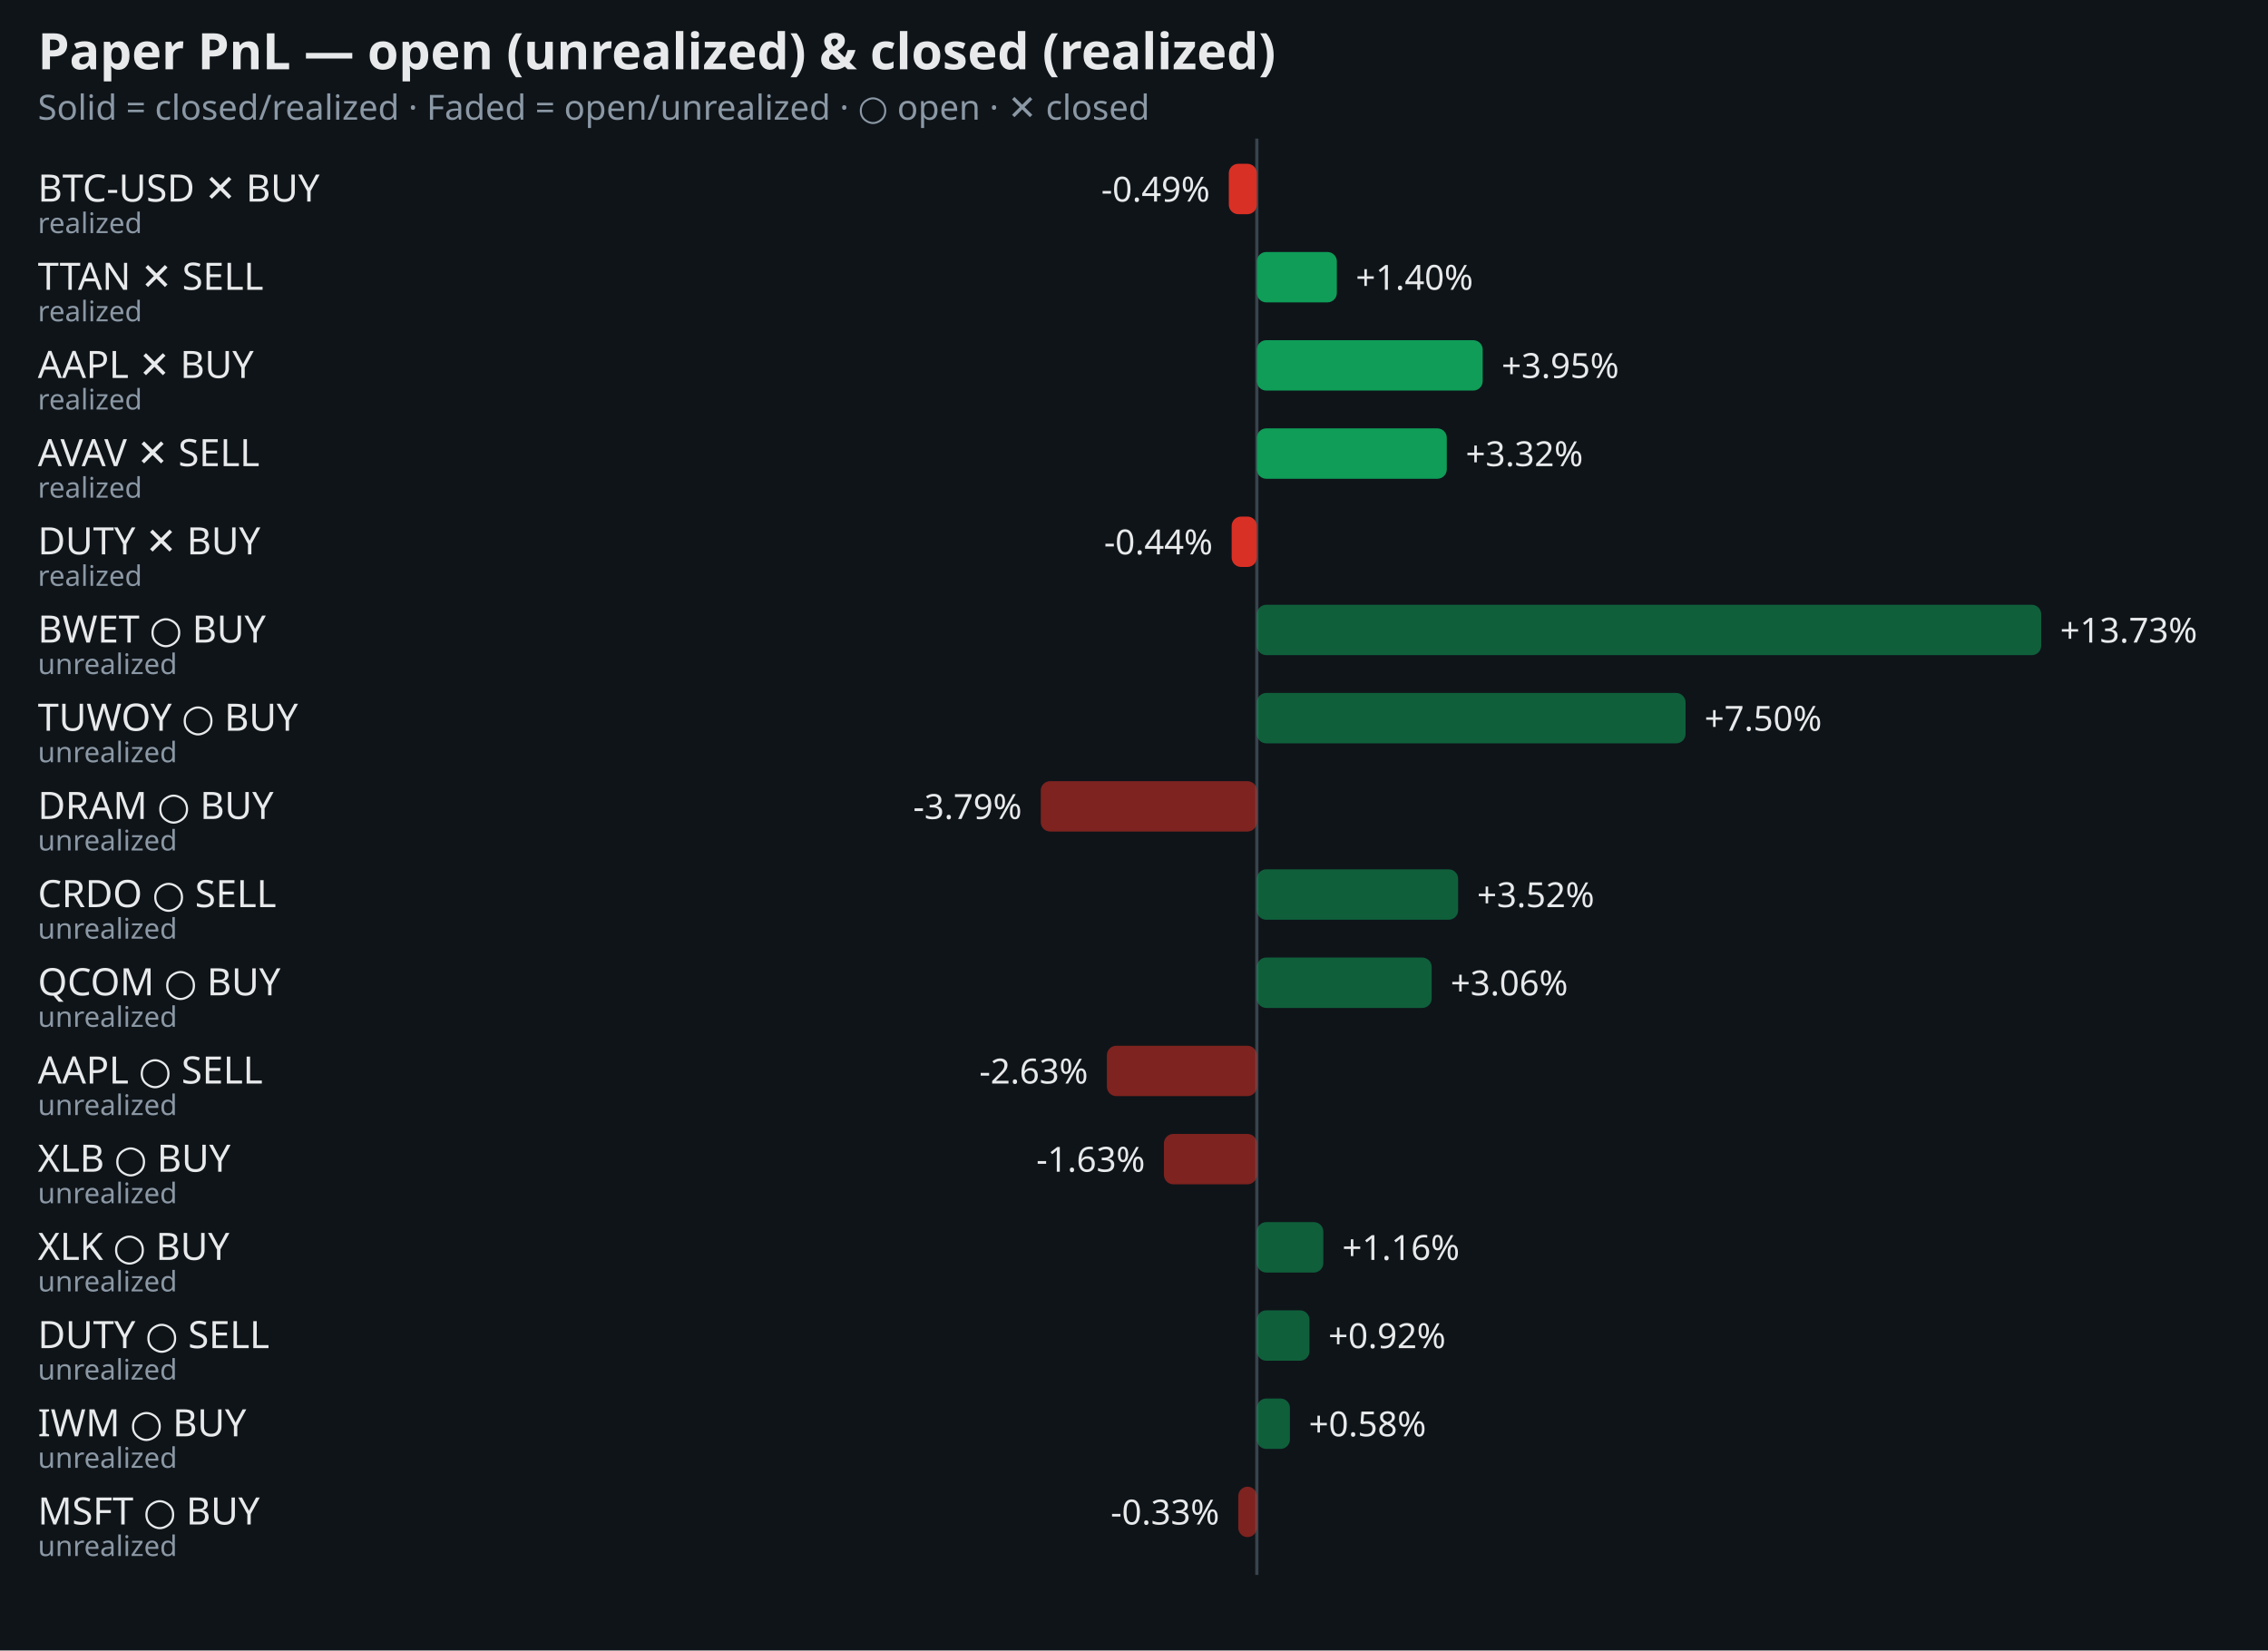
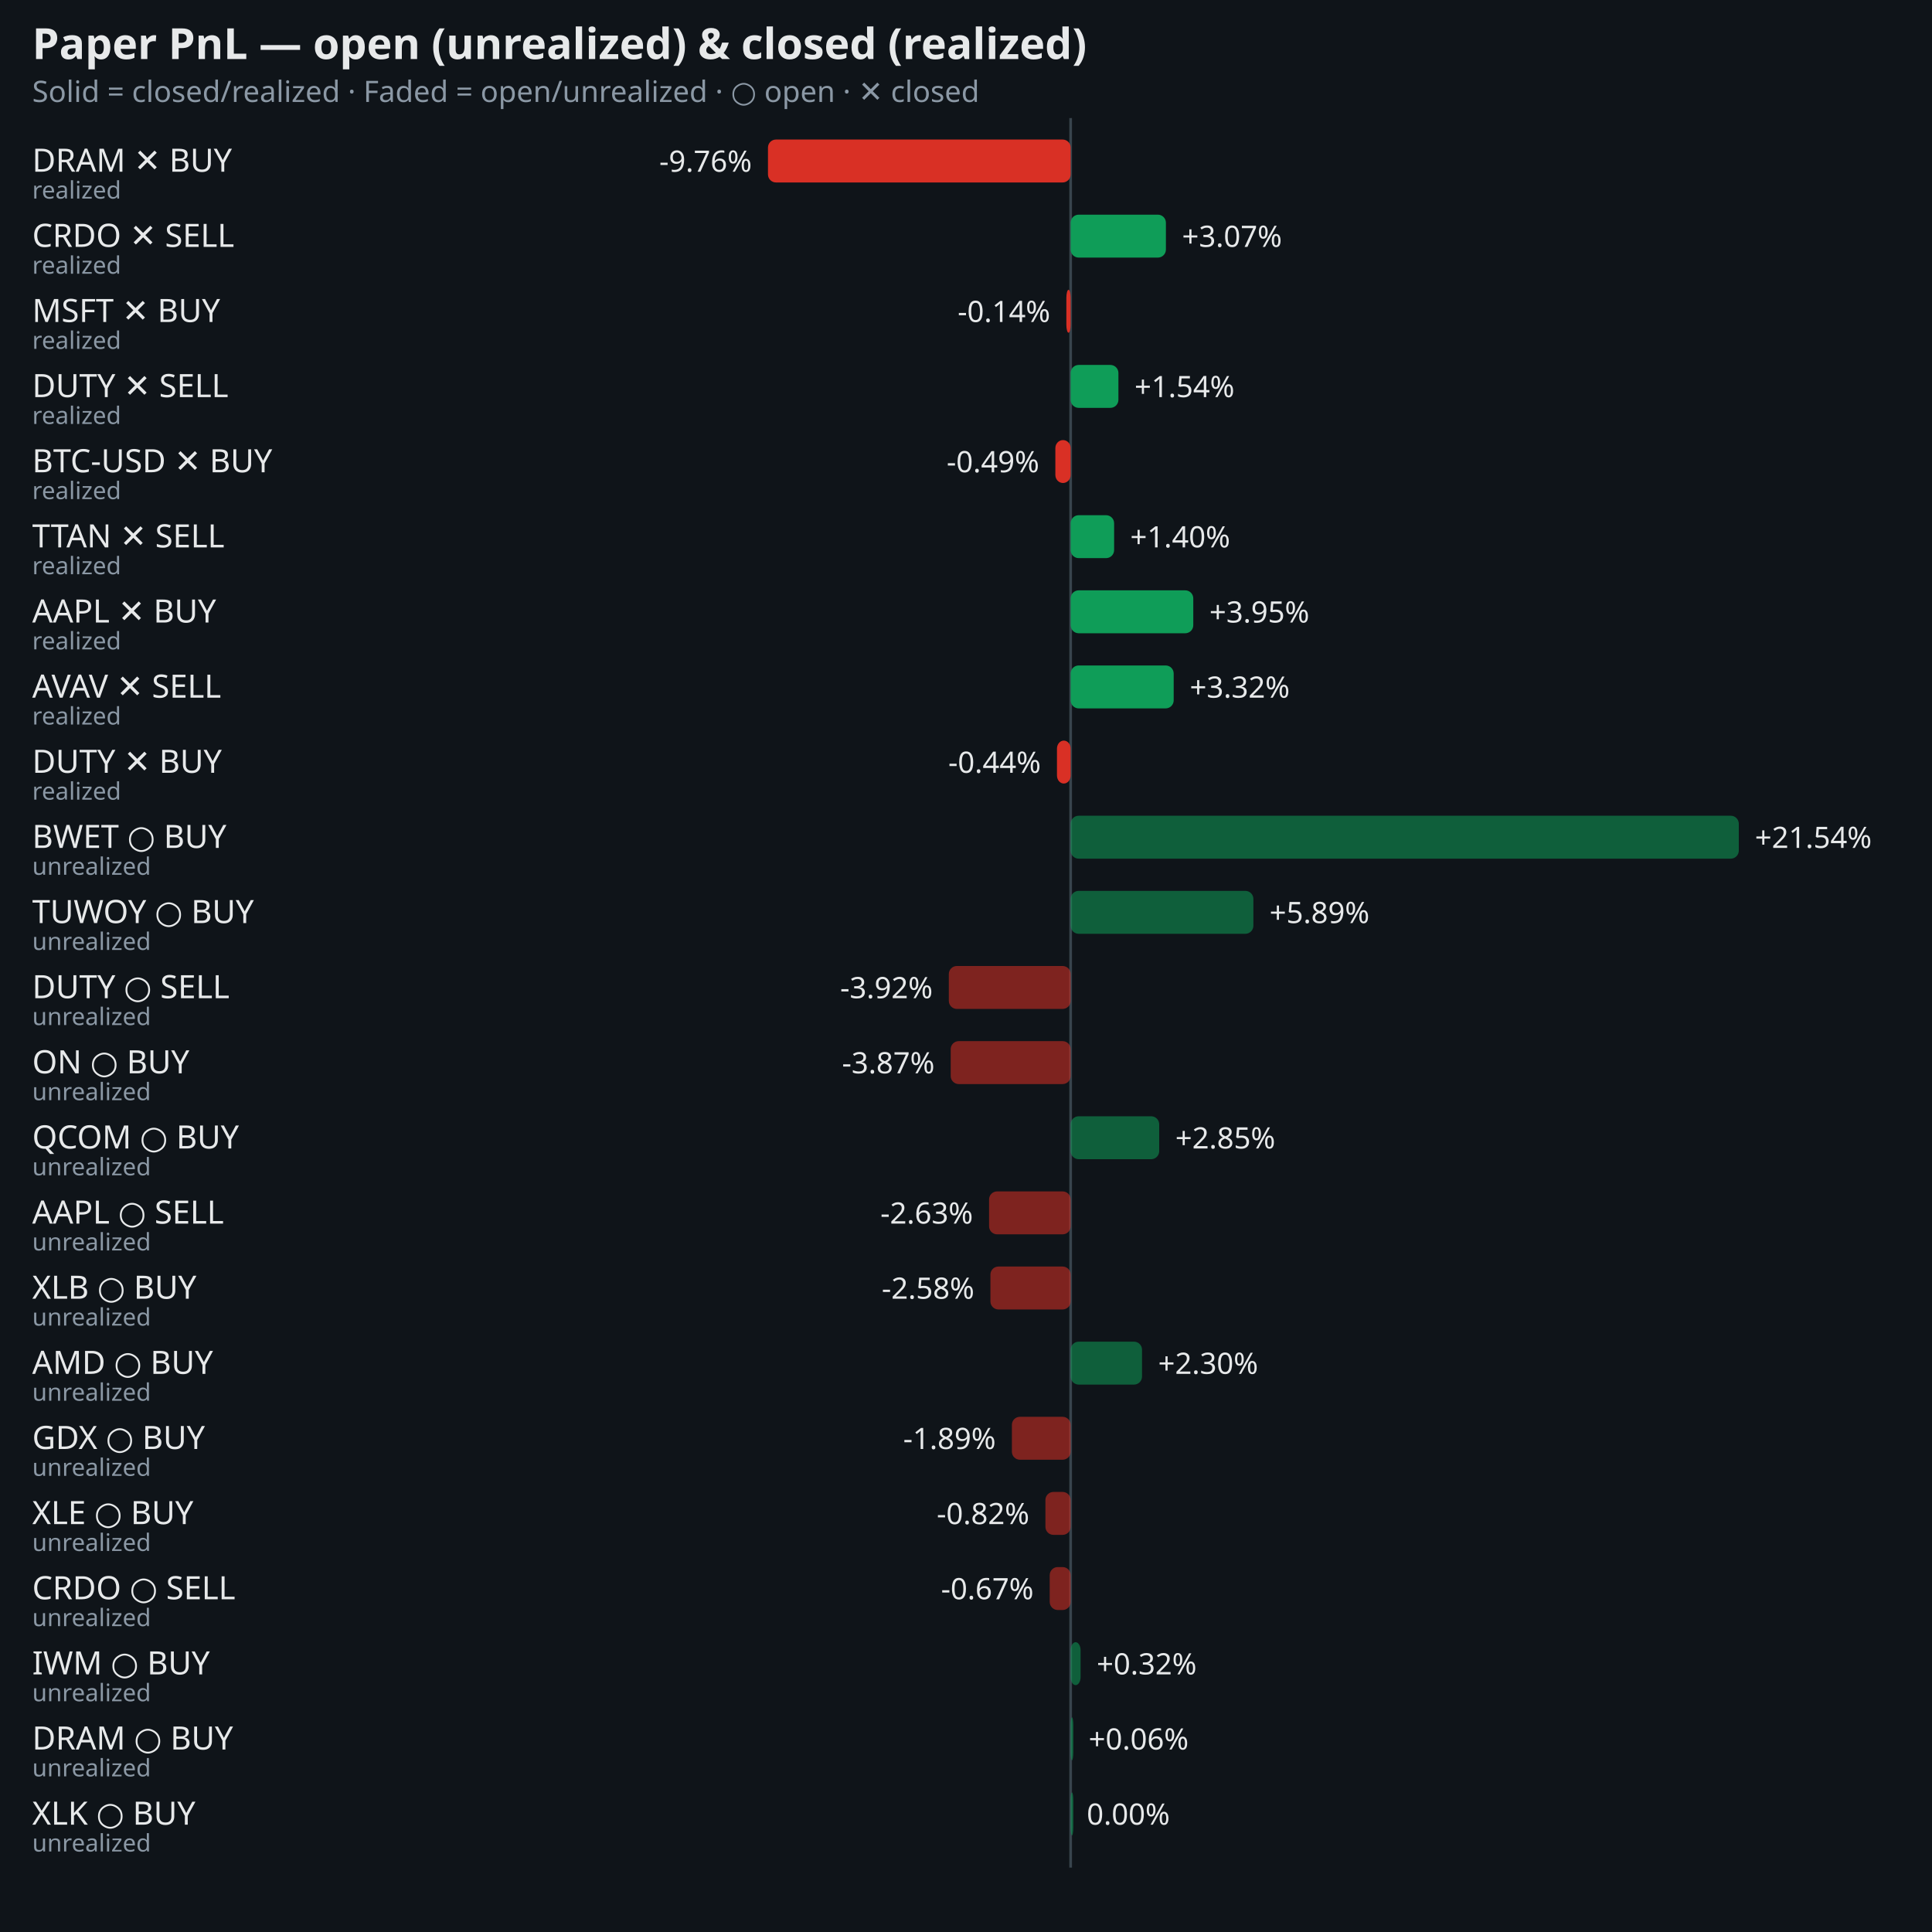
- <svg xmlns="http://www.w3.org/2000/svg" width="720" height="524" viewBox="0 0 720 524">
-   <rect width="720" height="524" fill="#0f1419" />
+ <svg xmlns="http://www.w3.org/2000/svg" width="720" height="720" viewBox="0 0 720 720">
+   <rect width="720" height="720" fill="#0f1419" />
  <text x="12" y="22" fill="#e7e9ea" font-family="ui-sans-serif,system-ui,sans-serif" font-size="16" font-weight="600">Paper PnL — open (unrealized) &amp; closed (realized)</text>
  <text x="12" y="38" fill="#8b98a5" font-family="ui-sans-serif,system-ui,sans-serif" font-size="11">Solid = closed/realized · Faded = open/unrealized · ○ open · ✕ closed</text>
-   <line x1="399" y1="44" x2="399" y2="500" stroke="#38444d" stroke-width="1" />
-   <text x="12" y="64" fill="#e7e9ea" font-family="ui-sans-serif,system-ui,sans-serif" font-size="12">BTC-USD ✕ BUY</text>
+   <line x1="399" y1="44" x2="399" y2="696" stroke="#38444d" stroke-width="1" />
+   <text x="12" y="64" fill="#e7e9ea" font-family="ui-sans-serif,system-ui,sans-serif" font-size="12">DRAM ✕ BUY</text>
  <text x="12" y="74" fill="#8b98a5" font-family="ui-sans-serif,system-ui,sans-serif" font-size="9">realized</text>
-   <rect x="390.1" y="52" width="8.9" height="16" rx="3" fill="#d93025" opacity="1" />
-   <text x="384.1" y="64" text-anchor="end" fill="#e7e9ea" font-family="ui-sans-serif,system-ui,sans-serif" font-size="11">-0.49%</text>
-   <text x="12" y="92" fill="#e7e9ea" font-family="ui-sans-serif,system-ui,sans-serif" font-size="12">TTAN ✕ SELL</text>
+   <rect x="286.2" y="52" width="112.8" height="16" rx="3" fill="#d93025" opacity="1" />
+   <text x="280.2" y="64" text-anchor="end" fill="#e7e9ea" font-family="ui-sans-serif,system-ui,sans-serif" font-size="11">-9.76%</text>
+   <text x="12" y="92" fill="#e7e9ea" font-family="ui-sans-serif,system-ui,sans-serif" font-size="12">CRDO ✕ SELL</text>
  <text x="12" y="102" fill="#8b98a5" font-family="ui-sans-serif,system-ui,sans-serif" font-size="9">realized</text>
-   <rect x="399.0" y="80" width="25.4" height="16" rx="3" fill="#0f9d58" opacity="1" />
-   <text x="430.4" y="92" text-anchor="start" fill="#e7e9ea" font-family="ui-sans-serif,system-ui,sans-serif" font-size="11">+1.40%</text>
-   <text x="12" y="120" fill="#e7e9ea" font-family="ui-sans-serif,system-ui,sans-serif" font-size="12">AAPL ✕ BUY</text>
+   <rect x="399.0" y="80" width="35.5" height="16" rx="3" fill="#0f9d58" opacity="1" />
+   <text x="440.5" y="92" text-anchor="start" fill="#e7e9ea" font-family="ui-sans-serif,system-ui,sans-serif" font-size="11">+3.07%</text>
+   <text x="12" y="120" fill="#e7e9ea" font-family="ui-sans-serif,system-ui,sans-serif" font-size="12">MSFT ✕ BUY</text>
  <text x="12" y="130" fill="#8b98a5" font-family="ui-sans-serif,system-ui,sans-serif" font-size="9">realized</text>
-   <rect x="399.0" y="108" width="71.7" height="16" rx="3" fill="#0f9d58" opacity="1" />
-   <text x="476.7" y="120" text-anchor="start" fill="#e7e9ea" font-family="ui-sans-serif,system-ui,sans-serif" font-size="11">+3.95%</text>
-   <text x="12" y="148" fill="#e7e9ea" font-family="ui-sans-serif,system-ui,sans-serif" font-size="12">AVAV ✕ SELL</text>
+   <rect x="397.4" y="108" width="1.6" height="16" rx="3" fill="#d93025" opacity="1" />
+   <text x="391.4" y="120" text-anchor="end" fill="#e7e9ea" font-family="ui-sans-serif,system-ui,sans-serif" font-size="11">-0.14%</text>
+   <text x="12" y="148" fill="#e7e9ea" font-family="ui-sans-serif,system-ui,sans-serif" font-size="12">DUTY ✕ SELL</text>
  <text x="12" y="158" fill="#8b98a5" font-family="ui-sans-serif,system-ui,sans-serif" font-size="9">realized</text>
-   <rect x="399.0" y="136" width="60.3" height="16" rx="3" fill="#0f9d58" opacity="1" />
-   <text x="465.3" y="148" text-anchor="start" fill="#e7e9ea" font-family="ui-sans-serif,system-ui,sans-serif" font-size="11">+3.32%</text>
-   <text x="12" y="176" fill="#e7e9ea" font-family="ui-sans-serif,system-ui,sans-serif" font-size="12">DUTY ✕ BUY</text>
+   <rect x="399.0" y="136" width="17.8" height="16" rx="3" fill="#0f9d58" opacity="1" />
+   <text x="422.8" y="148" text-anchor="start" fill="#e7e9ea" font-family="ui-sans-serif,system-ui,sans-serif" font-size="11">+1.54%</text>
+   <text x="12" y="176" fill="#e7e9ea" font-family="ui-sans-serif,system-ui,sans-serif" font-size="12">BTC-USD ✕ BUY</text>
  <text x="12" y="186" fill="#8b98a5" font-family="ui-sans-serif,system-ui,sans-serif" font-size="9">realized</text>
-   <rect x="391.0" y="164" width="8.0" height="16" rx="3" fill="#d93025" opacity="1" />
-   <text x="385.0" y="176" text-anchor="end" fill="#e7e9ea" font-family="ui-sans-serif,system-ui,sans-serif" font-size="11">-0.44%</text>
-   <text x="12" y="204" fill="#e7e9ea" font-family="ui-sans-serif,system-ui,sans-serif" font-size="12">BWET ○ BUY</text>
-   <text x="12" y="214" fill="#8b98a5" font-family="ui-sans-serif,system-ui,sans-serif" font-size="9">unrealized</text>
-   <rect x="399.0" y="192" width="249.0" height="16" rx="3" fill="#0f9d58" opacity="0.55" />
-   <text x="654.0" y="204" text-anchor="start" fill="#e7e9ea" font-family="ui-sans-serif,system-ui,sans-serif" font-size="11">+13.73%</text>
-   <text x="12" y="232" fill="#e7e9ea" font-family="ui-sans-serif,system-ui,sans-serif" font-size="12">TUWOY ○ BUY</text>
-   <text x="12" y="242" fill="#8b98a5" font-family="ui-sans-serif,system-ui,sans-serif" font-size="9">unrealized</text>
-   <rect x="399.0" y="220" width="136.1" height="16" rx="3" fill="#0f9d58" opacity="0.55" />
-   <text x="541.1" y="232" text-anchor="start" fill="#e7e9ea" font-family="ui-sans-serif,system-ui,sans-serif" font-size="11">+7.50%</text>
-   <text x="12" y="260" fill="#e7e9ea" font-family="ui-sans-serif,system-ui,sans-serif" font-size="12">DRAM ○ BUY</text>
-   <text x="12" y="270" fill="#8b98a5" font-family="ui-sans-serif,system-ui,sans-serif" font-size="9">unrealized</text>
-   <rect x="330.4" y="248" width="68.6" height="16" rx="3" fill="#d93025" opacity="0.55" />
-   <text x="324.4" y="260" text-anchor="end" fill="#e7e9ea" font-family="ui-sans-serif,system-ui,sans-serif" font-size="11">-3.79%</text>
-   <text x="12" y="288" fill="#e7e9ea" font-family="ui-sans-serif,system-ui,sans-serif" font-size="12">CRDO ○ SELL</text>
-   <text x="12" y="298" fill="#8b98a5" font-family="ui-sans-serif,system-ui,sans-serif" font-size="9">unrealized</text>
-   <rect x="399.0" y="276" width="63.9" height="16" rx="3" fill="#0f9d58" opacity="0.55" />
-   <text x="468.9" y="288" text-anchor="start" fill="#e7e9ea" font-family="ui-sans-serif,system-ui,sans-serif" font-size="11">+3.52%</text>
-   <text x="12" y="316" fill="#e7e9ea" font-family="ui-sans-serif,system-ui,sans-serif" font-size="12">QCOM ○ BUY</text>
+   <rect x="393.3" y="164" width="5.7" height="16" rx="3" fill="#d93025" opacity="1" />
+   <text x="387.3" y="176" text-anchor="end" fill="#e7e9ea" font-family="ui-sans-serif,system-ui,sans-serif" font-size="11">-0.49%</text>
+   <text x="12" y="204" fill="#e7e9ea" font-family="ui-sans-serif,system-ui,sans-serif" font-size="12">TTAN ✕ SELL</text>
+   <text x="12" y="214" fill="#8b98a5" font-family="ui-sans-serif,system-ui,sans-serif" font-size="9">realized</text>
+   <rect x="399.0" y="192" width="16.2" height="16" rx="3" fill="#0f9d58" opacity="1" />
+   <text x="421.2" y="204" text-anchor="start" fill="#e7e9ea" font-family="ui-sans-serif,system-ui,sans-serif" font-size="11">+1.40%</text>
+   <text x="12" y="232" fill="#e7e9ea" font-family="ui-sans-serif,system-ui,sans-serif" font-size="12">AAPL ✕ BUY</text>
+   <text x="12" y="242" fill="#8b98a5" font-family="ui-sans-serif,system-ui,sans-serif" font-size="9">realized</text>
+   <rect x="399.0" y="220" width="45.7" height="16" rx="3" fill="#0f9d58" opacity="1" />
+   <text x="450.7" y="232" text-anchor="start" fill="#e7e9ea" font-family="ui-sans-serif,system-ui,sans-serif" font-size="11">+3.95%</text>
+   <text x="12" y="260" fill="#e7e9ea" font-family="ui-sans-serif,system-ui,sans-serif" font-size="12">AVAV ✕ SELL</text>
+   <text x="12" y="270" fill="#8b98a5" font-family="ui-sans-serif,system-ui,sans-serif" font-size="9">realized</text>
+   <rect x="399.0" y="248" width="38.4" height="16" rx="3" fill="#0f9d58" opacity="1" />
+   <text x="443.4" y="260" text-anchor="start" fill="#e7e9ea" font-family="ui-sans-serif,system-ui,sans-serif" font-size="11">+3.32%</text>
+   <text x="12" y="288" fill="#e7e9ea" font-family="ui-sans-serif,system-ui,sans-serif" font-size="12">DUTY ✕ BUY</text>
+   <text x="12" y="298" fill="#8b98a5" font-family="ui-sans-serif,system-ui,sans-serif" font-size="9">realized</text>
+   <rect x="393.9" y="276" width="5.1" height="16" rx="3" fill="#d93025" opacity="1" />
+   <text x="387.9" y="288" text-anchor="end" fill="#e7e9ea" font-family="ui-sans-serif,system-ui,sans-serif" font-size="11">-0.44%</text>
+   <text x="12" y="316" fill="#e7e9ea" font-family="ui-sans-serif,system-ui,sans-serif" font-size="12">BWET ○ BUY</text>
  <text x="12" y="326" fill="#8b98a5" font-family="ui-sans-serif,system-ui,sans-serif" font-size="9">unrealized</text>
-   <rect x="399.0" y="304" width="55.5" height="16" rx="3" fill="#0f9d58" opacity="0.55" />
-   <text x="460.5" y="316" text-anchor="start" fill="#e7e9ea" font-family="ui-sans-serif,system-ui,sans-serif" font-size="11">+3.06%</text>
-   <text x="12" y="344" fill="#e7e9ea" font-family="ui-sans-serif,system-ui,sans-serif" font-size="12">AAPL ○ SELL</text>
+   <rect x="399.0" y="304" width="249.0" height="16" rx="3" fill="#0f9d58" opacity="0.55" />
+   <text x="654.0" y="316" text-anchor="start" fill="#e7e9ea" font-family="ui-sans-serif,system-ui,sans-serif" font-size="11">+21.54%</text>
+   <text x="12" y="344" fill="#e7e9ea" font-family="ui-sans-serif,system-ui,sans-serif" font-size="12">TUWOY ○ BUY</text>
  <text x="12" y="354" fill="#8b98a5" font-family="ui-sans-serif,system-ui,sans-serif" font-size="9">unrealized</text>
-   <rect x="351.4" y="332" width="47.6" height="16" rx="3" fill="#d93025" opacity="0.55" />
-   <text x="345.4" y="344" text-anchor="end" fill="#e7e9ea" font-family="ui-sans-serif,system-ui,sans-serif" font-size="11">-2.63%</text>
-   <text x="12" y="372" fill="#e7e9ea" font-family="ui-sans-serif,system-ui,sans-serif" font-size="12">XLB ○ BUY</text>
+   <rect x="399.0" y="332" width="68.1" height="16" rx="3" fill="#0f9d58" opacity="0.55" />
+   <text x="473.1" y="344" text-anchor="start" fill="#e7e9ea" font-family="ui-sans-serif,system-ui,sans-serif" font-size="11">+5.89%</text>
+   <text x="12" y="372" fill="#e7e9ea" font-family="ui-sans-serif,system-ui,sans-serif" font-size="12">DUTY ○ SELL</text>
  <text x="12" y="382" fill="#8b98a5" font-family="ui-sans-serif,system-ui,sans-serif" font-size="9">unrealized</text>
-   <rect x="369.5" y="360" width="29.5" height="16" rx="3" fill="#d93025" opacity="0.55" />
-   <text x="363.5" y="372" text-anchor="end" fill="#e7e9ea" font-family="ui-sans-serif,system-ui,sans-serif" font-size="11">-1.63%</text>
-   <text x="12" y="400" fill="#e7e9ea" font-family="ui-sans-serif,system-ui,sans-serif" font-size="12">XLK ○ BUY</text>
+   <rect x="353.6" y="360" width="45.4" height="16" rx="3" fill="#d93025" opacity="0.55" />
+   <text x="347.6" y="372" text-anchor="end" fill="#e7e9ea" font-family="ui-sans-serif,system-ui,sans-serif" font-size="11">-3.92%</text>
+   <text x="12" y="400" fill="#e7e9ea" font-family="ui-sans-serif,system-ui,sans-serif" font-size="12">ON ○ BUY</text>
  <text x="12" y="410" fill="#8b98a5" font-family="ui-sans-serif,system-ui,sans-serif" font-size="9">unrealized</text>
-   <rect x="399.0" y="388" width="21.1" height="16" rx="3" fill="#0f9d58" opacity="0.55" />
-   <text x="426.1" y="400" text-anchor="start" fill="#e7e9ea" font-family="ui-sans-serif,system-ui,sans-serif" font-size="11">+1.16%</text>
-   <text x="12" y="428" fill="#e7e9ea" font-family="ui-sans-serif,system-ui,sans-serif" font-size="12">DUTY ○ SELL</text>
+   <rect x="354.3" y="388" width="44.7" height="16" rx="3" fill="#d93025" opacity="0.55" />
+   <text x="348.3" y="400" text-anchor="end" fill="#e7e9ea" font-family="ui-sans-serif,system-ui,sans-serif" font-size="11">-3.87%</text>
+   <text x="12" y="428" fill="#e7e9ea" font-family="ui-sans-serif,system-ui,sans-serif" font-size="12">QCOM ○ BUY</text>
  <text x="12" y="438" fill="#8b98a5" font-family="ui-sans-serif,system-ui,sans-serif" font-size="9">unrealized</text>
-   <rect x="399.0" y="416" width="16.7" height="16" rx="3" fill="#0f9d58" opacity="0.55" />
-   <text x="421.7" y="428" text-anchor="start" fill="#e7e9ea" font-family="ui-sans-serif,system-ui,sans-serif" font-size="11">+0.92%</text>
-   <text x="12" y="456" fill="#e7e9ea" font-family="ui-sans-serif,system-ui,sans-serif" font-size="12">IWM ○ BUY</text>
+   <rect x="399.0" y="416" width="33.0" height="16" rx="3" fill="#0f9d58" opacity="0.55" />
+   <text x="438.0" y="428" text-anchor="start" fill="#e7e9ea" font-family="ui-sans-serif,system-ui,sans-serif" font-size="11">+2.85%</text>
+   <text x="12" y="456" fill="#e7e9ea" font-family="ui-sans-serif,system-ui,sans-serif" font-size="12">AAPL ○ SELL</text>
  <text x="12" y="466" fill="#8b98a5" font-family="ui-sans-serif,system-ui,sans-serif" font-size="9">unrealized</text>
-   <rect x="399.0" y="444" width="10.5" height="16" rx="3" fill="#0f9d58" opacity="0.55" />
-   <text x="415.5" y="456" text-anchor="start" fill="#e7e9ea" font-family="ui-sans-serif,system-ui,sans-serif" font-size="11">+0.58%</text>
-   <text x="12" y="484" fill="#e7e9ea" font-family="ui-sans-serif,system-ui,sans-serif" font-size="12">MSFT ○ BUY</text>
+   <rect x="368.6" y="444" width="30.4" height="16" rx="3" fill="#d93025" opacity="0.55" />
+   <text x="362.6" y="456" text-anchor="end" fill="#e7e9ea" font-family="ui-sans-serif,system-ui,sans-serif" font-size="11">-2.63%</text>
+   <text x="12" y="484" fill="#e7e9ea" font-family="ui-sans-serif,system-ui,sans-serif" font-size="12">XLB ○ BUY</text>
  <text x="12" y="494" fill="#8b98a5" font-family="ui-sans-serif,system-ui,sans-serif" font-size="9">unrealized</text>
-   <rect x="393.1" y="472" width="5.9" height="16" rx="3" fill="#d93025" opacity="0.55" />
-   <text x="387.1" y="484" text-anchor="end" fill="#e7e9ea" font-family="ui-sans-serif,system-ui,sans-serif" font-size="11">-0.33%</text>
+   <rect x="369.1" y="472" width="29.9" height="16" rx="3" fill="#d93025" opacity="0.55" />
+   <text x="363.1" y="484" text-anchor="end" fill="#e7e9ea" font-family="ui-sans-serif,system-ui,sans-serif" font-size="11">-2.58%</text>
+   <text x="12" y="512" fill="#e7e9ea" font-family="ui-sans-serif,system-ui,sans-serif" font-size="12">AMD ○ BUY</text>
+   <text x="12" y="522" fill="#8b98a5" font-family="ui-sans-serif,system-ui,sans-serif" font-size="9">unrealized</text>
+   <rect x="399.0" y="500" width="26.6" height="16" rx="3" fill="#0f9d58" opacity="0.55" />
+   <text x="431.6" y="512" text-anchor="start" fill="#e7e9ea" font-family="ui-sans-serif,system-ui,sans-serif" font-size="11">+2.30%</text>
+   <text x="12" y="540" fill="#e7e9ea" font-family="ui-sans-serif,system-ui,sans-serif" font-size="12">GDX ○ BUY</text>
+   <text x="12" y="550" fill="#8b98a5" font-family="ui-sans-serif,system-ui,sans-serif" font-size="9">unrealized</text>
+   <rect x="377.1" y="528" width="21.9" height="16" rx="3" fill="#d93025" opacity="0.55" />
+   <text x="371.1" y="540" text-anchor="end" fill="#e7e9ea" font-family="ui-sans-serif,system-ui,sans-serif" font-size="11">-1.89%</text>
+   <text x="12" y="568" fill="#e7e9ea" font-family="ui-sans-serif,system-ui,sans-serif" font-size="12">XLE ○ BUY</text>
+   <text x="12" y="578" fill="#8b98a5" font-family="ui-sans-serif,system-ui,sans-serif" font-size="9">unrealized</text>
+   <rect x="389.6" y="556" width="9.4" height="16" rx="3" fill="#d93025" opacity="0.55" />
+   <text x="383.6" y="568" text-anchor="end" fill="#e7e9ea" font-family="ui-sans-serif,system-ui,sans-serif" font-size="11">-0.82%</text>
+   <text x="12" y="596" fill="#e7e9ea" font-family="ui-sans-serif,system-ui,sans-serif" font-size="12">CRDO ○ SELL</text>
+   <text x="12" y="606" fill="#8b98a5" font-family="ui-sans-serif,system-ui,sans-serif" font-size="9">unrealized</text>
+   <rect x="391.2" y="584" width="7.8" height="16" rx="3" fill="#d93025" opacity="0.55" />
+   <text x="385.2" y="596" text-anchor="end" fill="#e7e9ea" font-family="ui-sans-serif,system-ui,sans-serif" font-size="11">-0.67%</text>
+   <text x="12" y="624" fill="#e7e9ea" font-family="ui-sans-serif,system-ui,sans-serif" font-size="12">IWM ○ BUY</text>
+   <text x="12" y="634" fill="#8b98a5" font-family="ui-sans-serif,system-ui,sans-serif" font-size="9">unrealized</text>
+   <rect x="399.0" y="612" width="3.7" height="16" rx="3" fill="#0f9d58" opacity="0.55" />
+   <text x="408.7" y="624" text-anchor="start" fill="#e7e9ea" font-family="ui-sans-serif,system-ui,sans-serif" font-size="11">+0.32%</text>
+   <text x="12" y="652" fill="#e7e9ea" font-family="ui-sans-serif,system-ui,sans-serif" font-size="12">DRAM ○ BUY</text>
+   <text x="12" y="662" fill="#8b98a5" font-family="ui-sans-serif,system-ui,sans-serif" font-size="9">unrealized</text>
+   <rect x="399.0" y="640" width="1.0" height="16" rx="3" fill="#0f9d58" opacity="0.55" />
+   <text x="405.7" y="652" text-anchor="start" fill="#e7e9ea" font-family="ui-sans-serif,system-ui,sans-serif" font-size="11">+0.06%</text>
+   <text x="12" y="680" fill="#e7e9ea" font-family="ui-sans-serif,system-ui,sans-serif" font-size="12">XLK ○ BUY</text>
+   <text x="12" y="690" fill="#8b98a5" font-family="ui-sans-serif,system-ui,sans-serif" font-size="9">unrealized</text>
+   <rect x="399.0" y="668" width="1.0" height="16" rx="3" fill="#0f9d58" opacity="0.55" />
+   <text x="405.0" y="680" text-anchor="start" fill="#e7e9ea" font-family="ui-sans-serif,system-ui,sans-serif" font-size="11">0.00%</text>
</svg>
